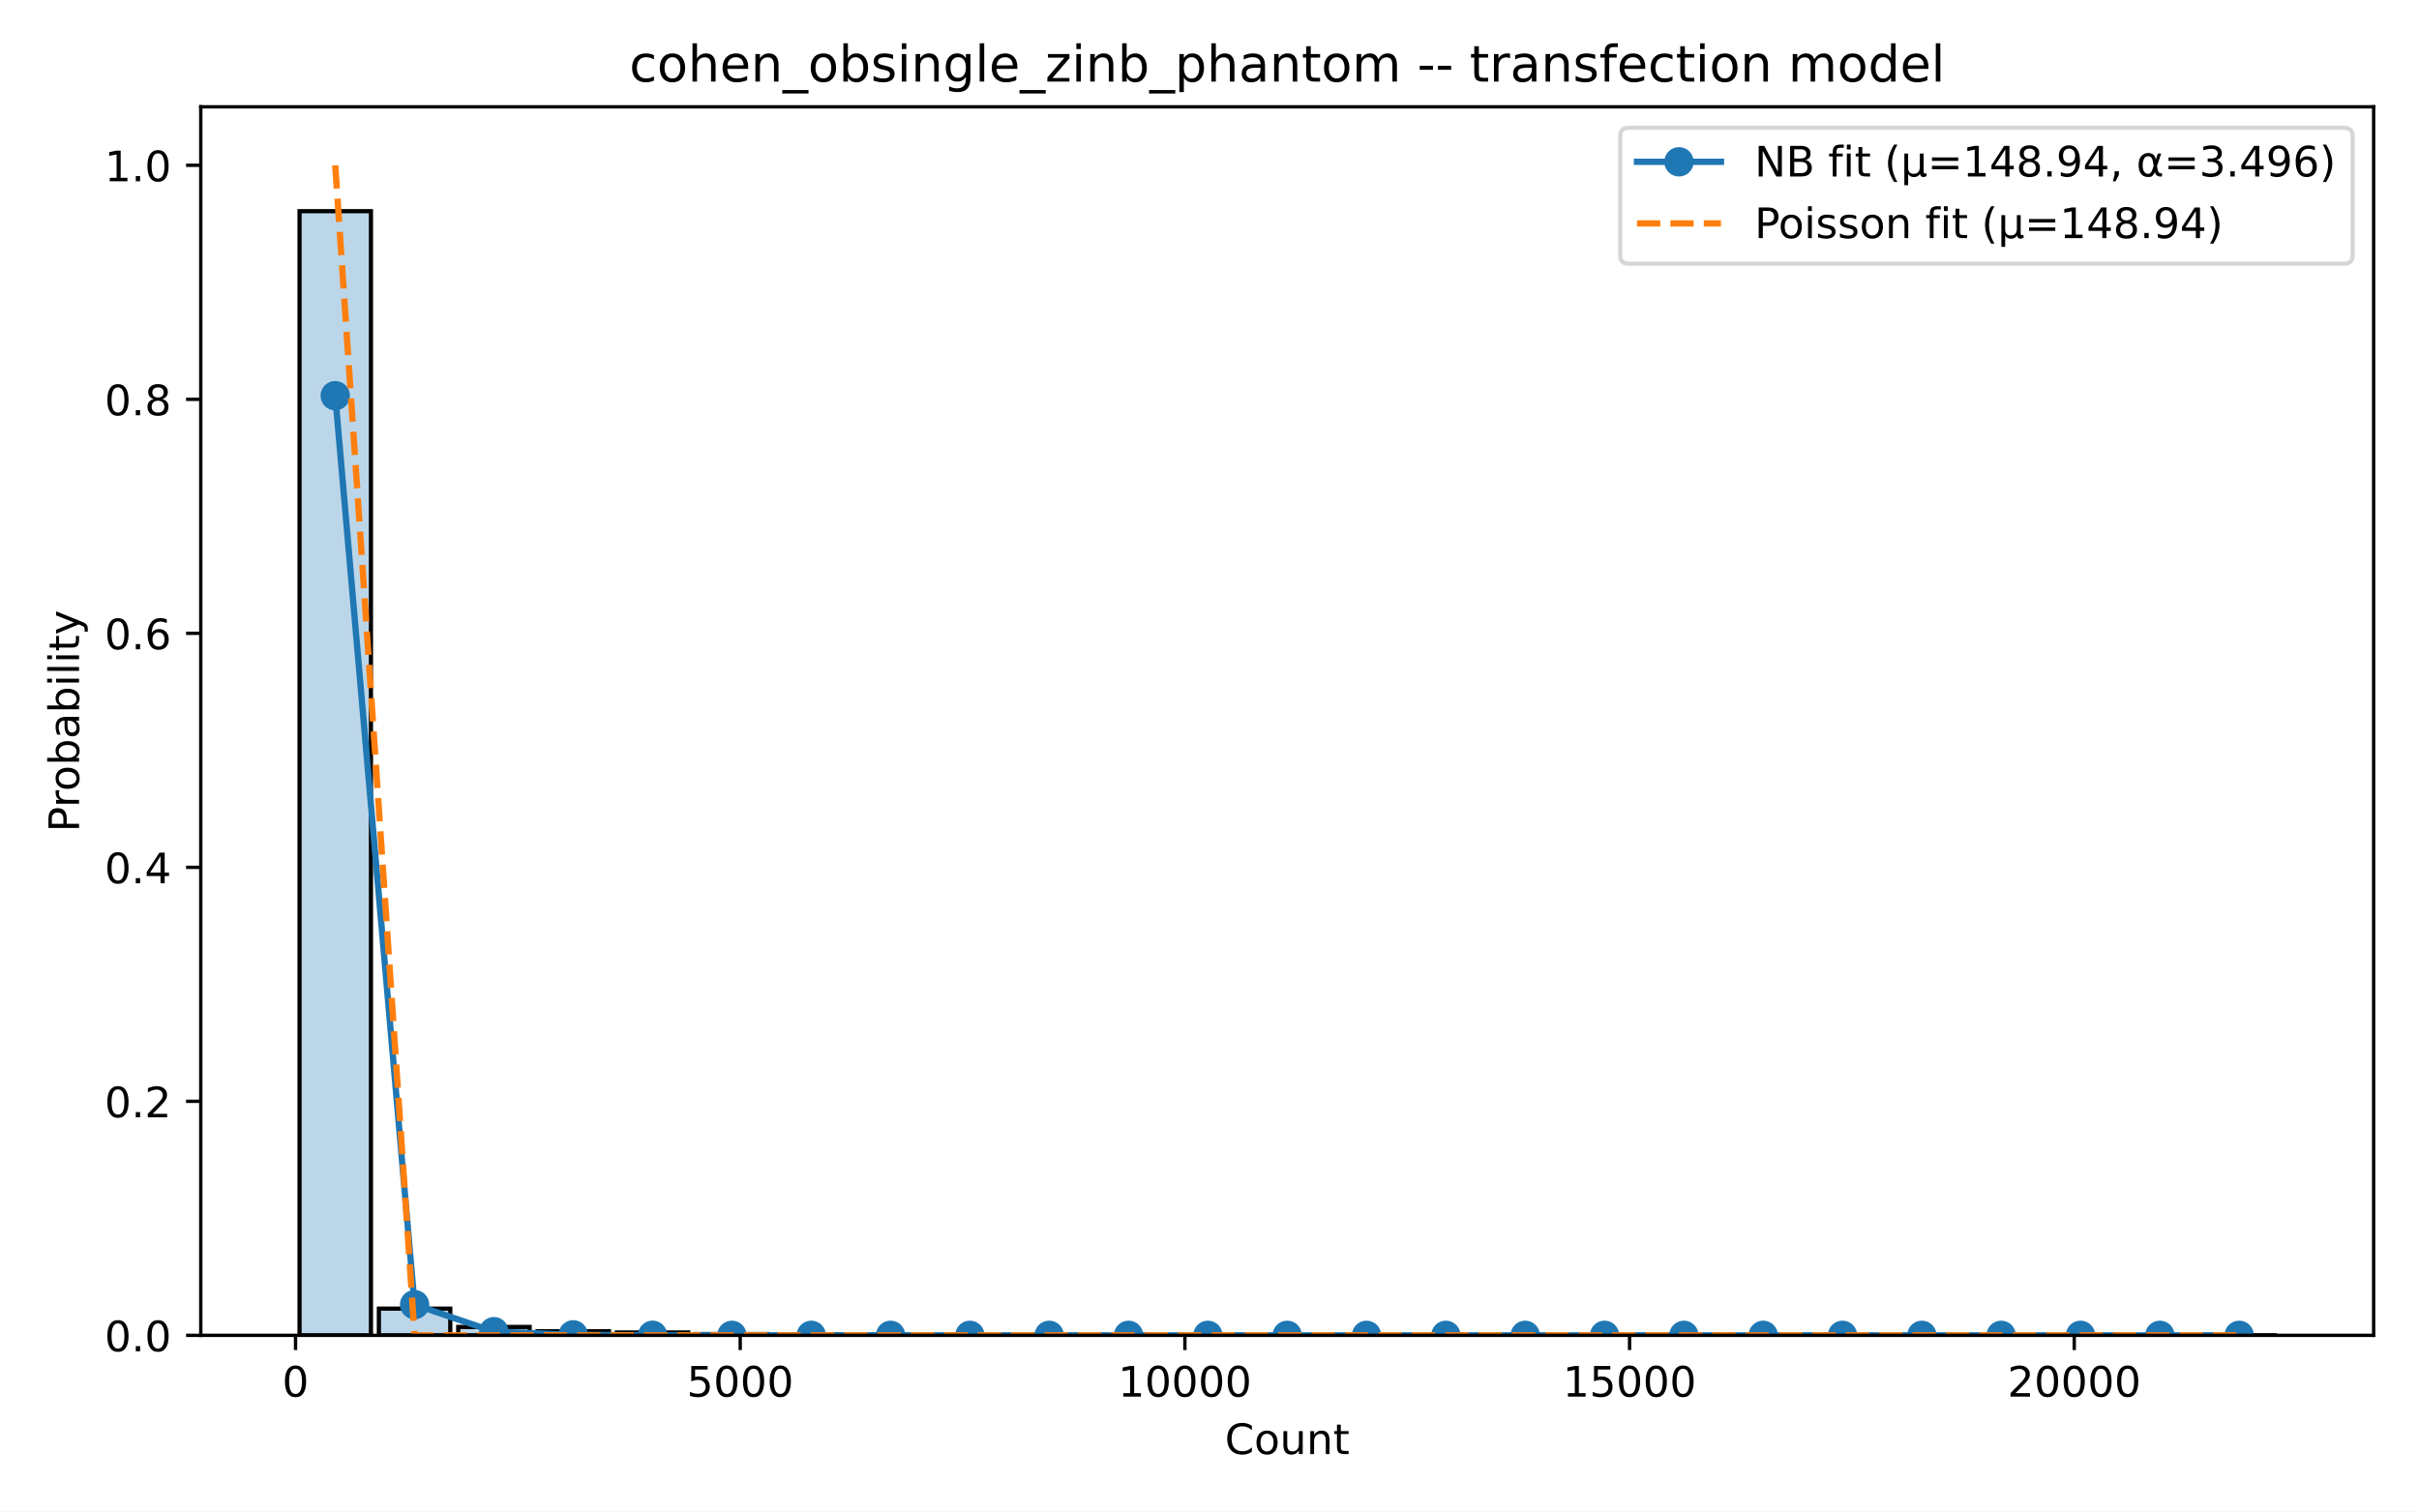
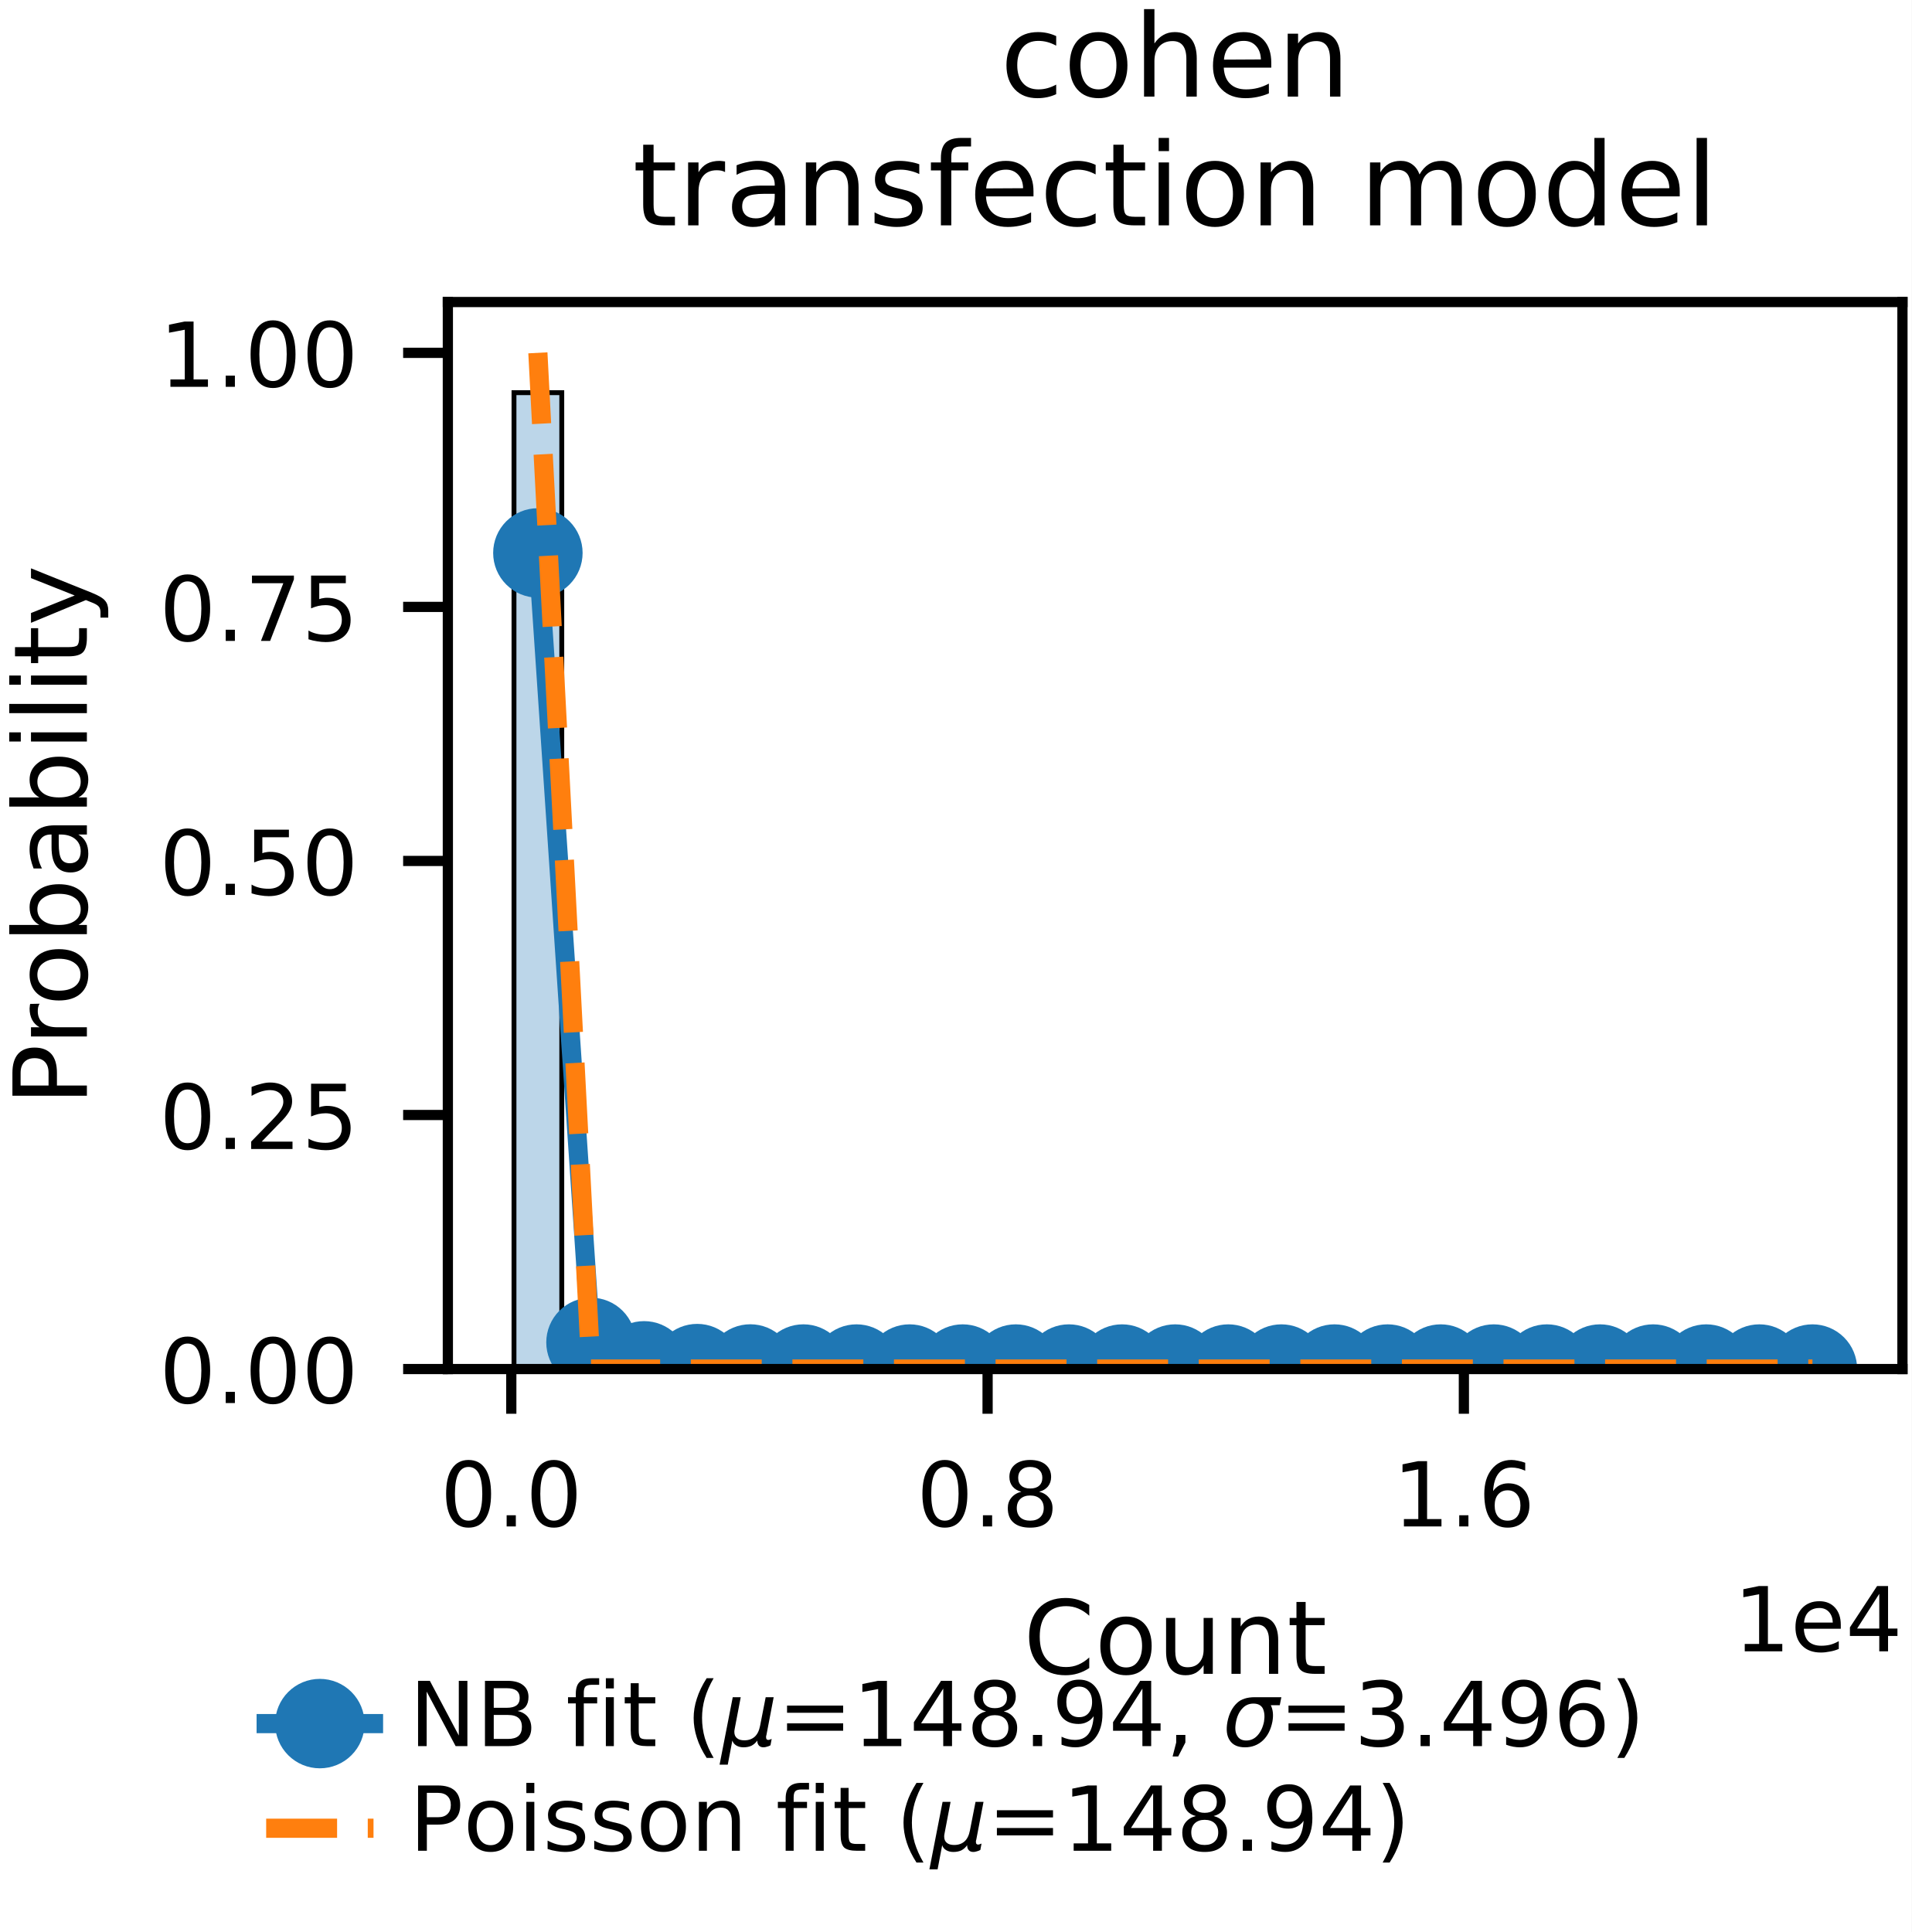
- <svg xmlns="http://www.w3.org/2000/svg" xmlns:xlink="http://www.w3.org/1999/xlink" width="576pt" height="360pt" viewBox="0 0 576 360" version="1.1">
+ <svg xmlns="http://www.w3.org/2000/svg" xmlns:xlink="http://www.w3.org/1999/xlink" width="149.6pt" height="151.2pt" viewBox="0 0 149.6 151.2" version="1.1">
  <defs>
    <style type="text/css">*{stroke-linejoin: round; stroke-linecap: butt}</style>
  </defs>
  <g id="figure_1">
    <g id="patch_1">
-       <path d="M 0 360  L 576 360  L 576 0  L 0 0  z " style="fill: #ffffff" />
+       <path d="M 0 151.2  L 149.6 151.2  L 149.6 0  L 0 0  z " style="fill: #ffffff" />
    </g>
    <g id="axes_1">
      <g id="patch_2">
-         <path d="M 47.81 318.04  L 565.2 318.04  L 565.2 25.44  L 47.81 25.44  z " style="fill: #ffffff" />
+         <path d="M 35.048 107.143  L 148.88 107.143  L 148.88 23.637  L 35.048 23.637  z " style="fill: #ffffff" />
      </g>
      <g id="patch_3">
-         <path d="M 71.328 318.04  L 88.328 318.04  L 88.328 50.295  L 71.328 50.295  z " clip-path="url(#pcaa7a5eb6f)" style="fill: #1f77b4; fill-opacity: 0.3; stroke: #000000; stroke-linejoin: miter" />
+         <path d="M 40.223 107.143  L 43.963 107.143  L 43.963 30.73  L 40.223 30.73  z " clip-path="url(#pc86a00bd94)" style="fill: #1f77b4; fill-opacity: 0.3; stroke: #000000; stroke-width: 0.381; stroke-linejoin: miter" />
      </g>
      <g id="patch_4">
-         <path d="M 90.217 318.04  L 107.218 318.04  L 107.218 311.675  L 90.217 311.675  z " clip-path="url(#pcaa7a5eb6f)" style="fill: #1f77b4; fill-opacity: 0.3; stroke: #000000; stroke-linejoin: miter" />
+         <path d="M 44.379 107.143  L 48.119 107.143  L 48.119 105.326  L 44.379 105.326  z " clip-path="url(#pc86a00bd94)" style="fill: #1f77b4; fill-opacity: 0.3; stroke: #000000; stroke-width: 0.381; stroke-linejoin: miter" />
      </g>
      <g id="patch_5">
-         <path d="M 109.107 318.04  L 126.108 318.04  L 126.108 316.048  L 109.107 316.048  z " clip-path="url(#pcaa7a5eb6f)" style="fill: #1f77b4; fill-opacity: 0.3; stroke: #000000; stroke-linejoin: miter" />
+         <path d="M 48.535 107.143  L 52.275 107.143  L 52.275 106.574  L 48.535 106.574  z " clip-path="url(#pc86a00bd94)" style="fill: #1f77b4; fill-opacity: 0.3; stroke: #000000; stroke-width: 0.381; stroke-linejoin: miter" />
      </g>
      <g id="patch_6">
-         <path d="M 127.997 318.04  L 144.998 318.04  L 144.998 317.077  L 127.997 317.077  z " clip-path="url(#pcaa7a5eb6f)" style="fill: #1f77b4; fill-opacity: 0.3; stroke: #000000; stroke-linejoin: miter" />
+         <path d="M 52.69 107.143  L 56.431 107.143  L 56.431 106.868  L 52.69 106.868  z " clip-path="url(#pc86a00bd94)" style="fill: #1f77b4; fill-opacity: 0.3; stroke: #000000; stroke-width: 0.381; stroke-linejoin: miter" />
      </g>
      <g id="patch_7">
-         <path d="M 146.887 318.04  L 163.887 318.04  L 163.887 317.363  L 146.887 317.363  z " clip-path="url(#pcaa7a5eb6f)" style="fill: #1f77b4; fill-opacity: 0.3; stroke: #000000; stroke-linejoin: miter" />
+         <path d="M 56.846 107.143  L 60.587 107.143  L 60.587 106.95  L 56.846 106.95  z " clip-path="url(#pc86a00bd94)" style="fill: #1f77b4; fill-opacity: 0.3; stroke: #000000; stroke-width: 0.381; stroke-linejoin: miter" />
      </g>
      <g id="patch_8">
-         <path d="M 165.776 318.04  L 182.777 318.04  L 182.777 317.728  L 165.776 317.728  z " clip-path="url(#pcaa7a5eb6f)" style="fill: #1f77b4; fill-opacity: 0.3; stroke: #000000; stroke-linejoin: miter" />
+         <path d="M 61.002 107.143  L 64.743 107.143  L 64.743 107.054  L 61.002 107.054  z " clip-path="url(#pc86a00bd94)" style="fill: #1f77b4; fill-opacity: 0.3; stroke: #000000; stroke-width: 0.381; stroke-linejoin: miter" />
      </g>
      <g id="patch_9">
-         <path d="M 184.666 318.04  L 201.667 318.04  L 201.667 317.884  L 184.666 317.884  z " clip-path="url(#pcaa7a5eb6f)" style="fill: #1f77b4; fill-opacity: 0.3; stroke: #000000; stroke-linejoin: miter" />
+         <path d="M 65.158 107.143  L 68.899 107.143  L 68.899 107.098  L 65.158 107.098  z " clip-path="url(#pc86a00bd94)" style="fill: #1f77b4; fill-opacity: 0.3; stroke: #000000; stroke-width: 0.381; stroke-linejoin: miter" />
      </g>
      <g id="patch_10">
-         <path d="M 203.556 318.04  L 220.557 318.04  L 220.557 317.923  L 203.556 317.923  z " clip-path="url(#pcaa7a5eb6f)" style="fill: #1f77b4; fill-opacity: 0.3; stroke: #000000; stroke-linejoin: miter" />
+         <path d="M 69.314 107.143  L 73.055 107.143  L 73.055 107.109  L 69.314 107.109  z " clip-path="url(#pc86a00bd94)" style="fill: #1f77b4; fill-opacity: 0.3; stroke: #000000; stroke-width: 0.381; stroke-linejoin: miter" />
      </g>
      <g id="patch_11">
-         <path d="M 222.446 318.04  L 239.446 318.04  L 239.446 317.975  L 222.446 317.975  z " clip-path="url(#pcaa7a5eb6f)" style="fill: #1f77b4; fill-opacity: 0.3; stroke: #000000; stroke-linejoin: miter" />
+         <path d="M 73.47 107.143  L 77.211 107.143  L 77.211 107.124  L 73.47 107.124  z " clip-path="url(#pc86a00bd94)" style="fill: #1f77b4; fill-opacity: 0.3; stroke: #000000; stroke-width: 0.381; stroke-linejoin: miter" />
      </g>
      <g id="patch_12">
-         <path d="M 241.335 318.04  L 258.336 318.04  L 258.336 317.975  L 241.335 317.975  z " clip-path="url(#pcaa7a5eb6f)" style="fill: #1f77b4; fill-opacity: 0.3; stroke: #000000; stroke-linejoin: miter" />
+         <path d="M 77.626 107.143  L 81.367 107.143  L 81.367 107.124  L 77.626 107.124  z " clip-path="url(#pc86a00bd94)" style="fill: #1f77b4; fill-opacity: 0.3; stroke: #000000; stroke-width: 0.381; stroke-linejoin: miter" />
      </g>
      <g id="patch_13">
-         <path d="M 260.225 318.04  L 277.226 318.04  L 277.226 318.027  L 260.225 318.027  z " clip-path="url(#pcaa7a5eb6f)" style="fill: #1f77b4; fill-opacity: 0.3; stroke: #000000; stroke-linejoin: miter" />
+         <path d="M 81.782 107.143  L 85.522 107.143  L 85.522 107.139  L 81.782 107.139  z " clip-path="url(#pc86a00bd94)" style="fill: #1f77b4; fill-opacity: 0.3; stroke: #000000; stroke-width: 0.381; stroke-linejoin: miter" />
      </g>
      <g id="patch_14">
-         <path d="M 279.115 318.04  L 296.116 318.04  L 296.116 318.014  L 279.115 318.014  z " clip-path="url(#pcaa7a5eb6f)" style="fill: #1f77b4; fill-opacity: 0.3; stroke: #000000; stroke-linejoin: miter" />
+         <path d="M 85.938 107.143  L 89.678 107.143  L 89.678 107.135  L 85.938 107.135  z " clip-path="url(#pc86a00bd94)" style="fill: #1f77b4; fill-opacity: 0.3; stroke: #000000; stroke-width: 0.381; stroke-linejoin: miter" />
      </g>
      <g id="patch_15">
-         <path d="M 298.005 318.04  L 315.005 318.04  L 315.005 317.988  L 298.005 317.988  z " clip-path="url(#pcaa7a5eb6f)" style="fill: #1f77b4; fill-opacity: 0.3; stroke: #000000; stroke-linejoin: miter" />
+         <path d="M 90.094 107.143  L 93.834 107.143  L 93.834 107.128  L 90.094 107.128  z " clip-path="url(#pc86a00bd94)" style="fill: #1f77b4; fill-opacity: 0.3; stroke: #000000; stroke-width: 0.381; stroke-linejoin: miter" />
      </g>
      <g id="patch_16">
-         <path d="M 316.894 318.04  L 333.895 318.04  L 333.895 318.001  L 316.894 318.001  z " clip-path="url(#pcaa7a5eb6f)" style="fill: #1f77b4; fill-opacity: 0.3; stroke: #000000; stroke-linejoin: miter" />
+         <path d="M 94.25 107.143  L 97.99 107.143  L 97.99 107.132  L 94.25 107.132  z " clip-path="url(#pc86a00bd94)" style="fill: #1f77b4; fill-opacity: 0.3; stroke: #000000; stroke-width: 0.381; stroke-linejoin: miter" />
      </g>
      <g id="patch_17">
-         <path d="M 335.784 318.04  L 352.785 318.04  L 352.785 318.027  L 335.784 318.027  z " clip-path="url(#pcaa7a5eb6f)" style="fill: #1f77b4; fill-opacity: 0.3; stroke: #000000; stroke-linejoin: miter" />
+         <path d="M 98.406 107.143  L 102.146 107.143  L 102.146 107.139  L 98.406 107.139  z " clip-path="url(#pc86a00bd94)" style="fill: #1f77b4; fill-opacity: 0.3; stroke: #000000; stroke-width: 0.381; stroke-linejoin: miter" />
      </g>
      <g id="patch_18">
-         <path d="M 354.674 318.04  L 371.675 318.04  L 371.675 318.027  L 354.674 318.027  z " clip-path="url(#pcaa7a5eb6f)" style="fill: #1f77b4; fill-opacity: 0.3; stroke: #000000; stroke-linejoin: miter" />
+         <path d="M 102.562 107.143  L 106.302 107.143  L 106.302 107.139  L 102.562 107.139  z " clip-path="url(#pc86a00bd94)" style="fill: #1f77b4; fill-opacity: 0.3; stroke: #000000; stroke-width: 0.381; stroke-linejoin: miter" />
      </g>
      <g id="patch_19">
-         <path d="M 373.564 318.04  L 390.564 318.04  L 390.564 318.027  L 373.564 318.027  z " clip-path="url(#pcaa7a5eb6f)" style="fill: #1f77b4; fill-opacity: 0.3; stroke: #000000; stroke-linejoin: miter" />
+         <path d="M 106.718 107.143  L 110.458 107.143  L 110.458 107.139  L 106.718 107.139  z " clip-path="url(#pc86a00bd94)" style="fill: #1f77b4; fill-opacity: 0.3; stroke: #000000; stroke-width: 0.381; stroke-linejoin: miter" />
      </g>
      <g id="patch_20">
-         <path d="M 392.453 318.04  L 409.454 318.04  L 409.454 318.04  L 392.453 318.04  z " clip-path="url(#pcaa7a5eb6f)" style="fill: #1f77b4; fill-opacity: 0.3; stroke: #000000; stroke-linejoin: miter" />
+         <path d="M 110.874 107.143  L 114.614 107.143  L 114.614 107.143  L 110.874 107.143  z " clip-path="url(#pc86a00bd94)" style="fill: #1f77b4; fill-opacity: 0.3; stroke: #000000; stroke-width: 0.381; stroke-linejoin: miter" />
      </g>
      <g id="patch_21">
-         <path d="M 411.343 318.04  L 428.344 318.04  L 428.344 318.04  L 411.343 318.04  z " clip-path="url(#pcaa7a5eb6f)" style="fill: #1f77b4; fill-opacity: 0.3; stroke: #000000; stroke-linejoin: miter" />
+         <path d="M 115.03 107.143  L 118.77 107.143  L 118.77 107.143  L 115.03 107.143  z " clip-path="url(#pc86a00bd94)" style="fill: #1f77b4; fill-opacity: 0.3; stroke: #000000; stroke-width: 0.381; stroke-linejoin: miter" />
      </g>
      <g id="patch_22">
-         <path d="M 430.233 318.04  L 447.234 318.04  L 447.234 318.027  L 430.233 318.027  z " clip-path="url(#pcaa7a5eb6f)" style="fill: #1f77b4; fill-opacity: 0.3; stroke: #000000; stroke-linejoin: miter" />
+         <path d="M 119.186 107.143  L 122.926 107.143  L 122.926 107.139  L 119.186 107.139  z " clip-path="url(#pc86a00bd94)" style="fill: #1f77b4; fill-opacity: 0.3; stroke: #000000; stroke-width: 0.381; stroke-linejoin: miter" />
      </g>
      <g id="patch_23">
-         <path d="M 449.123 318.04  L 466.123 318.04  L 466.123 318.027  L 449.123 318.027  z " clip-path="url(#pcaa7a5eb6f)" style="fill: #1f77b4; fill-opacity: 0.3; stroke: #000000; stroke-linejoin: miter" />
+         <path d="M 123.342 107.143  L 127.082 107.143  L 127.082 107.139  L 123.342 107.139  z " clip-path="url(#pc86a00bd94)" style="fill: #1f77b4; fill-opacity: 0.3; stroke: #000000; stroke-width: 0.381; stroke-linejoin: miter" />
      </g>
      <g id="patch_24">
-         <path d="M 468.012 318.04  L 485.013 318.04  L 485.013 318.04  L 468.012 318.04  z " clip-path="url(#pcaa7a5eb6f)" style="fill: #1f77b4; fill-opacity: 0.3; stroke: #000000; stroke-linejoin: miter" />
+         <path d="M 127.498 107.143  L 131.238 107.143  L 131.238 107.143  L 127.498 107.143  z " clip-path="url(#pc86a00bd94)" style="fill: #1f77b4; fill-opacity: 0.3; stroke: #000000; stroke-width: 0.381; stroke-linejoin: miter" />
      </g>
      <g id="patch_25">
-         <path d="M 486.902 318.04  L 503.903 318.04  L 503.903 318.04  L 486.902 318.04  z " clip-path="url(#pcaa7a5eb6f)" style="fill: #1f77b4; fill-opacity: 0.3; stroke: #000000; stroke-linejoin: miter" />
+         <path d="M 131.654 107.143  L 135.394 107.143  L 135.394 107.143  L 131.654 107.143  z " clip-path="url(#pc86a00bd94)" style="fill: #1f77b4; fill-opacity: 0.3; stroke: #000000; stroke-width: 0.381; stroke-linejoin: miter" />
      </g>
      <g id="patch_26">
-         <path d="M 505.792 318.04  L 522.793 318.04  L 522.793 318.04  L 505.792 318.04  z " clip-path="url(#pcaa7a5eb6f)" style="fill: #1f77b4; fill-opacity: 0.3; stroke: #000000; stroke-linejoin: miter" />
+         <path d="M 135.81 107.143  L 139.55 107.143  L 139.55 107.143  L 135.81 107.143  z " clip-path="url(#pc86a00bd94)" style="fill: #1f77b4; fill-opacity: 0.3; stroke: #000000; stroke-width: 0.381; stroke-linejoin: miter" />
      </g>
      <g id="patch_27">
-         <path d="M 524.682 318.04  L 541.682 318.04  L 541.682 318.027  L 524.682 318.027  z " clip-path="url(#pcaa7a5eb6f)" style="fill: #1f77b4; fill-opacity: 0.3; stroke: #000000; stroke-linejoin: miter" />
+         <path d="M 139.965 107.143  L 143.706 107.143  L 143.706 107.139  L 139.965 107.139  z " clip-path="url(#pc86a00bd94)" style="fill: #1f77b4; fill-opacity: 0.3; stroke: #000000; stroke-width: 0.381; stroke-linejoin: miter" />
      </g>
      <g id="matplotlib.axis_1">
        <g id="xtick_1">
          <g id="line2d_1">
            <defs>
-               <path id="ma69503fd66" d="M 0 0  L 0 3.5  " style="stroke: #000000; stroke-width: 0.8" />
+               <path id="m808f6ab117" d="M 0 0  L 0 3.5  " style="stroke: #000000; stroke-width: 0.8" />
            </defs>
            <g>
-               <use xlink:href="#ma69503fd66" x="70.373" y="318.04" style="stroke: #000000; stroke-width: 0.8" />
+               <use xlink:href="#m808f6ab117" x="40.012" y="107.143" style="stroke: #000000; stroke-width: 0.8" />
            </g>
          </g>
          <g id="text_1">
-             <text style="font-size: 10px; font-family: 'DejaVu Sans', 'Bitstream Vera Sans', 'Computer Modern Sans Serif', 'Lucida Grande', 'Verdana', 'Geneva', 'Lucid', 'Arial', 'Helvetica', 'Avant Garde', sans-serif; text-anchor: middle" x="70.373" y="332.638" transform="rotate(-0 70.37265 332.6384)">0</text>
+             <text style="font-size: 7px; font-family: 'DejaVu Sans', 'Bitstream Vera Sans', 'Computer Modern Sans Serif', 'Lucida Grande', 'Verdana', 'Geneva', 'Lucid', 'Arial', 'Helvetica', 'Avant Garde', sans-serif; text-anchor: middle" x="40.012" y="119.462" transform="rotate(-0 40.01247 119.4617)">0.0</text>
          </g>
        </g>
        <g id="xtick_2">
          <g id="line2d_2">
            <g>
-               <use xlink:href="#ma69503fd66" x="176.257" y="318.04" style="stroke: #000000; stroke-width: 0.8" />
+               <use xlink:href="#m808f6ab117" x="77.286" y="107.143" style="stroke: #000000; stroke-width: 0.8" />
            </g>
          </g>
          <g id="text_2">
-             <text style="font-size: 10px; font-family: 'DejaVu Sans', 'Bitstream Vera Sans', 'Computer Modern Sans Serif', 'Lucida Grande', 'Verdana', 'Geneva', 'Lucid', 'Arial', 'Helvetica', 'Avant Garde', sans-serif; text-anchor: middle" x="176.257" y="332.638" transform="rotate(-0 176.2568 332.6384)">5000</text>
+             <text style="font-size: 7px; font-family: 'DejaVu Sans', 'Bitstream Vera Sans', 'Computer Modern Sans Serif', 'Lucida Grande', 'Verdana', 'Geneva', 'Lucid', 'Arial', 'Helvetica', 'Avant Garde', sans-serif; text-anchor: middle" x="77.286" y="119.462" transform="rotate(-0 77.2856 119.4617)">0.8</text>
          </g>
        </g>
        <g id="xtick_3">
          <g id="line2d_3">
            <g>
-               <use xlink:href="#ma69503fd66" x="282.141" y="318.04" style="stroke: #000000; stroke-width: 0.8" />
+               <use xlink:href="#m808f6ab117" x="114.559" y="107.143" style="stroke: #000000; stroke-width: 0.8" />
            </g>
          </g>
          <g id="text_3">
-             <text style="font-size: 10px; font-family: 'DejaVu Sans', 'Bitstream Vera Sans', 'Computer Modern Sans Serif', 'Lucida Grande', 'Verdana', 'Geneva', 'Lucid', 'Arial', 'Helvetica', 'Avant Garde', sans-serif; text-anchor: middle" x="282.141" y="332.638" transform="rotate(-0 282.141 332.6384)">10000</text>
-           </g>
-         </g>
-         <g id="xtick_4">
-           <g id="line2d_4">
-             <g>
-               <use xlink:href="#ma69503fd66" x="388.025" y="318.04" style="stroke: #000000; stroke-width: 0.8" />
-             </g>
-           </g>
-           <g id="text_4">
-             <text style="font-size: 10px; font-family: 'DejaVu Sans', 'Bitstream Vera Sans', 'Computer Modern Sans Serif', 'Lucida Grande', 'Verdana', 'Geneva', 'Lucid', 'Arial', 'Helvetica', 'Avant Garde', sans-serif; text-anchor: middle" x="388.025" y="332.638" transform="rotate(-0 388.0252 332.6384)">15000</text>
-           </g>
-         </g>
-         <g id="xtick_5">
-           <g id="line2d_5">
-             <g>
-               <use xlink:href="#ma69503fd66" x="493.909" y="318.04" style="stroke: #000000; stroke-width: 0.8" />
-             </g>
-           </g>
-           <g id="text_5">
-             <text style="font-size: 10px; font-family: 'DejaVu Sans', 'Bitstream Vera Sans', 'Computer Modern Sans Serif', 'Lucida Grande', 'Verdana', 'Geneva', 'Lucid', 'Arial', 'Helvetica', 'Avant Garde', sans-serif; text-anchor: middle" x="493.909" y="332.638" transform="rotate(-0 493.9094 332.6384)">20000</text>
-           </g>
-         </g>
-         <g id="text_6">
-           <text style="font-size: 10px; font-family: 'DejaVu Sans', 'Bitstream Vera Sans', 'Computer Modern Sans Serif', 'Lucida Grande', 'Verdana', 'Geneva', 'Lucid', 'Arial', 'Helvetica', 'Avant Garde', sans-serif; text-anchor: middle" x="306.505" y="346.317" transform="rotate(-0 306.505 346.3166)">Count</text>
+             <text style="font-size: 7px; font-family: 'DejaVu Sans', 'Bitstream Vera Sans', 'Computer Modern Sans Serif', 'Lucida Grande', 'Verdana', 'Geneva', 'Lucid', 'Arial', 'Helvetica', 'Avant Garde', sans-serif; text-anchor: middle" x="114.559" y="119.462" transform="rotate(-0 114.5587 119.4617)">1.6</text>
+           </g>
+         </g>
+         <g id="text_4">
+           <text style="font-size: 8px; font-family: 'DejaVu Sans', 'Bitstream Vera Sans', 'Computer Modern Sans Serif', 'Lucida Grande', 'Verdana', 'Geneva', 'Lucid', 'Arial', 'Helvetica', 'Avant Garde', sans-serif; text-anchor: middle" x="91.964" y="130.996" transform="rotate(-0 91.96422 130.9963)">Count</text>
+         </g>
+         <g id="text_5">
+           <text style="font-size: 7px; font-family: 'DejaVu Sans', 'Bitstream Vera Sans', 'Computer Modern Sans Serif', 'Lucida Grande', 'Verdana', 'Geneva', 'Lucid', 'Arial', 'Helvetica', 'Avant Garde', sans-serif; text-anchor: end" x="148.88" y="129.236" transform="rotate(-0 148.88 129.2364)">1e4</text>
        </g>
      </g>
      <g id="matplotlib.axis_2">
        <g id="ytick_1">
+           <g id="line2d_4">
+             <defs>
+               <path id="m686a326cff" d="M 0 0  L -3.5 0  " style="stroke: #000000; stroke-width: 0.8" />
+             </defs>
+             <g>
+               <use xlink:href="#m686a326cff" x="35.048" y="107.143" style="stroke: #000000; stroke-width: 0.8" />
+             </g>
+           </g>
+           <g id="text_6">
+             <text style="font-size: 7px; font-family: 'DejaVu Sans', 'Bitstream Vera Sans', 'Computer Modern Sans Serif', 'Lucida Grande', 'Verdana', 'Geneva', 'Lucid', 'Arial', 'Helvetica', 'Avant Garde', sans-serif; text-anchor: end" x="28.048" y="109.802" transform="rotate(-0 28.04844 109.8023)">0.00</text>
+           </g>
+         </g>
+         <g id="ytick_2">
+           <g id="line2d_5">
+             <g>
+               <use xlink:href="#m686a326cff" x="35.048" y="87.26" style="stroke: #000000; stroke-width: 0.8" />
+             </g>
+           </g>
+           <g id="text_7">
+             <text style="font-size: 7px; font-family: 'DejaVu Sans', 'Bitstream Vera Sans', 'Computer Modern Sans Serif', 'Lucida Grande', 'Verdana', 'Geneva', 'Lucid', 'Arial', 'Helvetica', 'Avant Garde', sans-serif; text-anchor: end" x="28.048" y="89.92" transform="rotate(-0 28.04844 89.91984)">0.25</text>
+           </g>
+         </g>
+         <g id="ytick_3">
          <g id="line2d_6">
-             <defs>
-               <path id="m84a87c5c19" d="M 0 0  L -3.5 0  " style="stroke: #000000; stroke-width: 0.8" />
-             </defs>
-             <g>
-               <use xlink:href="#m84a87c5c19" x="47.81" y="318.04" style="stroke: #000000; stroke-width: 0.8" />
-             </g>
-           </g>
-           <g id="text_7">
-             <text style="font-size: 10px; font-family: 'DejaVu Sans', 'Bitstream Vera Sans', 'Computer Modern Sans Serif', 'Lucida Grande', 'Verdana', 'Geneva', 'Lucid', 'Arial', 'Helvetica', 'Avant Garde', sans-serif; text-anchor: end" x="40.81" y="321.839" transform="rotate(-0 40.81 321.8392)">0.0</text>
-           </g>
-         </g>
-         <g id="ytick_2">
+             <g>
+               <use xlink:href="#m686a326cff" x="35.048" y="67.378" style="stroke: #000000; stroke-width: 0.8" />
+             </g>
+           </g>
+           <g id="text_8">
+             <text style="font-size: 7px; font-family: 'DejaVu Sans', 'Bitstream Vera Sans', 'Computer Modern Sans Serif', 'Lucida Grande', 'Verdana', 'Geneva', 'Lucid', 'Arial', 'Helvetica', 'Avant Garde', sans-serif; text-anchor: end" x="28.048" y="70.037" transform="rotate(-0 28.04844 70.03741)">0.50</text>
+           </g>
+         </g>
+         <g id="ytick_4">
          <g id="line2d_7">
            <g>
-               <use xlink:href="#m84a87c5c19" x="47.81" y="262.307" style="stroke: #000000; stroke-width: 0.8" />
-             </g>
-           </g>
-           <g id="text_8">
-             <text style="font-size: 10px; font-family: 'DejaVu Sans', 'Bitstream Vera Sans', 'Computer Modern Sans Serif', 'Lucida Grande', 'Verdana', 'Geneva', 'Lucid', 'Arial', 'Helvetica', 'Avant Garde', sans-serif; text-anchor: end" x="40.81" y="266.106" transform="rotate(-0 40.81 266.1059)">0.2</text>
-           </g>
-         </g>
-         <g id="ytick_3">
+               <use xlink:href="#m686a326cff" x="35.048" y="47.496" style="stroke: #000000; stroke-width: 0.8" />
+             </g>
+           </g>
+           <g id="text_9">
+             <text style="font-size: 7px; font-family: 'DejaVu Sans', 'Bitstream Vera Sans', 'Computer Modern Sans Serif', 'Lucida Grande', 'Verdana', 'Geneva', 'Lucid', 'Arial', 'Helvetica', 'Avant Garde', sans-serif; text-anchor: end" x="28.048" y="50.155" transform="rotate(-0 28.04844 50.15499)">0.75</text>
+           </g>
+         </g>
+         <g id="ytick_5">
          <g id="line2d_8">
            <g>
-               <use xlink:href="#m84a87c5c19" x="47.81" y="206.573" style="stroke: #000000; stroke-width: 0.8" />
-             </g>
-           </g>
-           <g id="text_9">
-             <text style="font-size: 10px; font-family: 'DejaVu Sans', 'Bitstream Vera Sans', 'Computer Modern Sans Serif', 'Lucida Grande', 'Verdana', 'Geneva', 'Lucid', 'Arial', 'Helvetica', 'Avant Garde', sans-serif; text-anchor: end" x="40.81" y="210.373" transform="rotate(-0 40.81 210.3726)">0.4</text>
-           </g>
-         </g>
-         <g id="ytick_4">
-           <g id="line2d_9">
-             <g>
-               <use xlink:href="#m84a87c5c19" x="47.81" y="150.84" style="stroke: #000000; stroke-width: 0.8" />
+               <use xlink:href="#m686a326cff" x="35.048" y="27.613" style="stroke: #000000; stroke-width: 0.8" />
            </g>
          </g>
          <g id="text_10">
-             <text style="font-size: 10px; font-family: 'DejaVu Sans', 'Bitstream Vera Sans', 'Computer Modern Sans Serif', 'Lucida Grande', 'Verdana', 'Geneva', 'Lucid', 'Arial', 'Helvetica', 'Avant Garde', sans-serif; text-anchor: end" x="40.81" y="154.639" transform="rotate(-0 40.81 154.6392)">0.6</text>
-           </g>
-         </g>
-         <g id="ytick_5">
-           <g id="line2d_10">
-             <g>
-               <use xlink:href="#m84a87c5c19" x="47.81" y="95.107" style="stroke: #000000; stroke-width: 0.8" />
-             </g>
-           </g>
-           <g id="text_11">
-             <text style="font-size: 10px; font-family: 'DejaVu Sans', 'Bitstream Vera Sans', 'Computer Modern Sans Serif', 'Lucida Grande', 'Verdana', 'Geneva', 'Lucid', 'Arial', 'Helvetica', 'Avant Garde', sans-serif; text-anchor: end" x="40.81" y="98.906" transform="rotate(-0 40.81 98.90588)">0.8</text>
-           </g>
-         </g>
-         <g id="ytick_6">
-           <g id="line2d_11">
-             <g>
-               <use xlink:href="#m84a87c5c19" x="47.81" y="39.373" style="stroke: #000000; stroke-width: 0.8" />
-             </g>
-           </g>
-           <g id="text_12">
-             <text style="font-size: 10px; font-family: 'DejaVu Sans', 'Bitstream Vera Sans', 'Computer Modern Sans Serif', 'Lucida Grande', 'Verdana', 'Geneva', 'Lucid', 'Arial', 'Helvetica', 'Avant Garde', sans-serif; text-anchor: end" x="40.81" y="43.173" transform="rotate(-0 40.81 43.17255)">1.0</text>
-           </g>
-         </g>
-         <g id="text_13">
-           <text style="font-size: 10px; font-family: 'DejaVu Sans', 'Bitstream Vera Sans', 'Computer Modern Sans Serif', 'Lucida Grande', 'Verdana', 'Geneva', 'Lucid', 'Arial', 'Helvetica', 'Avant Garde', sans-serif; text-anchor: middle" x="18.827" y="171.74" transform="rotate(-90 18.82719 171.74)">Probability</text>
+             <text style="font-size: 7px; font-family: 'DejaVu Sans', 'Bitstream Vera Sans', 'Computer Modern Sans Serif', 'Lucida Grande', 'Verdana', 'Geneva', 'Lucid', 'Arial', 'Helvetica', 'Avant Garde', sans-serif; text-anchor: end" x="28.048" y="30.273" transform="rotate(-0 28.04844 30.27256)">1.00</text>
+           </g>
+         </g>
+         <g id="text_11">
+           <text style="font-size: 8px; font-family: 'DejaVu Sans', 'Bitstream Vera Sans', 'Computer Modern Sans Serif', 'Lucida Grande', 'Verdana', 'Geneva', 'Lucid', 'Arial', 'Helvetica', 'Avant Garde', sans-serif; text-anchor: middle" x="6.799" y="65.39" transform="rotate(-90 6.79875 65.38972)">Probability</text>
+         </g>
+       </g>
+       <g id="line2d_9">
+         <path d="M 42.093 43.273  L 46.249 105.057  L 50.405 106.892  L 54.561 107.108  L 58.717 107.138  L 62.873 107.142  L 67.028 107.143  L 71.184 107.143  L 75.34 107.143  L 79.496 107.143  L 83.652 107.143  L 87.808 107.143  L 91.964 107.143  L 96.12 107.143  L 100.276 107.143  L 104.432 107.143  L 108.588 107.143  L 112.744 107.143  L 116.9 107.143  L 121.056 107.143  L 125.212 107.143  L 129.368 107.143  L 133.524 107.143  L 137.68 107.143  L 141.836 107.143  " clip-path="url(#pc86a00bd94)" style="fill: none; stroke: #1f77b4; stroke-width: 1.5; stroke-linecap: square" />
+         <defs>
+           <path id="me9202885db" d="M 0 3  C 0.796 3 1.559 2.684 2.121 2.121  C 2.684 1.559 3 0.796 3 0  C 3 -0.796 2.684 -1.559 2.121 -2.121  C 1.559 -2.684 0.796 -3 0 -3  C -0.796 -3 -1.559 -2.684 -2.121 -2.121  C -2.684 -1.559 -3 -0.796 -3 0  C -3 0.796 -2.684 1.559 -2.121 2.121  C -1.559 2.684 -0.796 3 0 3  z " style="stroke: #1f77b4" />
+         </defs>
+         <g clip-path="url(#pc86a00bd94)">
+           <use xlink:href="#me9202885db" x="42.093" y="43.273" style="fill: #1f77b4; stroke: #1f77b4" />
+           <use xlink:href="#me9202885db" x="46.249" y="105.057" style="fill: #1f77b4; stroke: #1f77b4" />
+           <use xlink:href="#me9202885db" x="50.405" y="106.892" style="fill: #1f77b4; stroke: #1f77b4" />
+           <use xlink:href="#me9202885db" x="54.561" y="107.108" style="fill: #1f77b4; stroke: #1f77b4" />
+           <use xlink:href="#me9202885db" x="58.717" y="107.138" style="fill: #1f77b4; stroke: #1f77b4" />
+           <use xlink:href="#me9202885db" x="62.873" y="107.142" style="fill: #1f77b4; stroke: #1f77b4" />
+           <use xlink:href="#me9202885db" x="67.028" y="107.143" style="fill: #1f77b4; stroke: #1f77b4" />
+           <use xlink:href="#me9202885db" x="71.184" y="107.143" style="fill: #1f77b4; stroke: #1f77b4" />
+           <use xlink:href="#me9202885db" x="75.34" y="107.143" style="fill: #1f77b4; stroke: #1f77b4" />
+           <use xlink:href="#me9202885db" x="79.496" y="107.143" style="fill: #1f77b4; stroke: #1f77b4" />
+           <use xlink:href="#me9202885db" x="83.652" y="107.143" style="fill: #1f77b4; stroke: #1f77b4" />
+           <use xlink:href="#me9202885db" x="87.808" y="107.143" style="fill: #1f77b4; stroke: #1f77b4" />
+           <use xlink:href="#me9202885db" x="91.964" y="107.143" style="fill: #1f77b4; stroke: #1f77b4" />
+           <use xlink:href="#me9202885db" x="96.12" y="107.143" style="fill: #1f77b4; stroke: #1f77b4" />
+           <use xlink:href="#me9202885db" x="100.276" y="107.143" style="fill: #1f77b4; stroke: #1f77b4" />
+           <use xlink:href="#me9202885db" x="104.432" y="107.143" style="fill: #1f77b4; stroke: #1f77b4" />
+           <use xlink:href="#me9202885db" x="108.588" y="107.143" style="fill: #1f77b4; stroke: #1f77b4" />
+           <use xlink:href="#me9202885db" x="112.744" y="107.143" style="fill: #1f77b4; stroke: #1f77b4" />
+           <use xlink:href="#me9202885db" x="116.9" y="107.143" style="fill: #1f77b4; stroke: #1f77b4" />
+           <use xlink:href="#me9202885db" x="121.056" y="107.143" style="fill: #1f77b4; stroke: #1f77b4" />
+           <use xlink:href="#me9202885db" x="125.212" y="107.143" style="fill: #1f77b4; stroke: #1f77b4" />
+           <use xlink:href="#me9202885db" x="129.368" y="107.143" style="fill: #1f77b4; stroke: #1f77b4" />
+           <use xlink:href="#me9202885db" x="133.524" y="107.143" style="fill: #1f77b4; stroke: #1f77b4" />
+           <use xlink:href="#me9202885db" x="137.68" y="107.143" style="fill: #1f77b4; stroke: #1f77b4" />
+           <use xlink:href="#me9202885db" x="141.836" y="107.143" style="fill: #1f77b4; stroke: #1f77b4" />
+         </g>
+       </g>
+       <g id="line2d_10">
+         <path d="M 42.093 27.613  L 46.249 107.143  L 50.405 107.143  L 54.561 107.143  L 58.717 107.143  L 62.873 107.143  L 67.028 107.143  L 71.184 107.143  L 75.34 107.143  L 79.496 107.143  L 83.652 107.143  L 87.808 107.143  L 91.964 107.143  L 96.12 107.143  L 100.276 107.143  L 104.432 107.143  L 108.588 107.143  L 112.744 107.143  L 116.9 107.143  L 121.056 107.143  L 125.212 107.143  L 129.368 107.143  L 133.524 107.143  L 137.68 107.143  L 141.836 107.143  " clip-path="url(#pc86a00bd94)" style="fill: none; stroke-dasharray: 5.55,2.4; stroke-dashoffset: 0; stroke: #ff7f0e; stroke-width: 1.5" />
+       </g>
+       <g id="patch_28">
+         <path d="M 35.048 107.143  L 35.048 23.637  " style="fill: none; stroke: #000000; stroke-width: 0.8; stroke-linejoin: miter; stroke-linecap: square" />
+       </g>
+       <g id="patch_29">
+         <path d="M 148.88 107.143  L 148.88 23.637  " style="fill: none; stroke: #000000; stroke-width: 0.8; stroke-linejoin: miter; stroke-linecap: square" />
+       </g>
+       <g id="patch_30">
+         <path d="M 35.048 107.143  L 148.88 107.143  " style="fill: none; stroke: #000000; stroke-width: 0.8; stroke-linejoin: miter; stroke-linecap: square" />
+       </g>
+       <g id="patch_31">
+         <path d="M 35.048 23.637  L 148.88 23.637  " style="fill: none; stroke: #000000; stroke-width: 0.8; stroke-linejoin: miter; stroke-linecap: square" />
+       </g>
+       <g id="text_12">
+         <text style="font-size: 9px; font-family: 'DejaVu Sans', 'Bitstream Vera Sans', 'Computer Modern Sans Serif', 'Lucida Grande', 'Verdana', 'Geneva', 'Lucid', 'Arial', 'Helvetica', 'Avant Garde', sans-serif" transform="translate(78.26383 7.558594)">cohen</text>
+         <text style="font-size: 9px; font-family: 'DejaVu Sans', 'Bitstream Vera Sans', 'Computer Modern Sans Serif', 'Lucida Grande', 'Verdana', 'Geneva', 'Lucid', 'Arial', 'Helvetica', 'Avant Garde', sans-serif" transform="translate(49.50672 17.63662)">transfection model</text>
+       </g>
+     </g>
+     <g id="legend_1">
+       <g id="line2d_11">
+         <path d="M 20.83 134.89  L 25.03 134.89  L 29.23 134.89  " style="fill: none; stroke: #1f77b4; stroke-width: 1.5; stroke-linecap: square" />
+         <g>
+           <use xlink:href="#me9202885db" x="25.03" y="134.89" style="fill: #1f77b4; stroke: #1f77b4" />
+         </g>
+       </g>
+       <g id="text_13">
+         <g transform="translate(32.03 137.34)">
+           <text>
+             <tspan x="0" y="-0.688" style="font-size: 7px; font-family: 'DejaVu Sans'">N</tspan>
+             <tspan x="5.236" y="-0.688" style="font-size: 7px; font-family: 'DejaVu Sans'">B</tspan>
+             <tspan x="10.039" y="-0.688" style="font-size: 7px; font-family: 'DejaVu Sans'"> </tspan>
+             <tspan x="12.264" y="-0.688" style="font-size: 7px; font-family: 'DejaVu Sans'">f</tspan>
+             <tspan x="14.728" y="-0.688" style="font-size: 7px; font-family: 'DejaVu Sans'">i</tspan>
+             <tspan x="16.673" y="-0.688" style="font-size: 7px; font-family: 'DejaVu Sans'">t</tspan>
+             <tspan x="19.417" y="-0.688" style="font-size: 7px; font-family: 'DejaVu Sans'"> </tspan>
+             <tspan x="21.643" y="-0.688" style="font-size: 7px; font-family: 'DejaVu Sans'">(</tspan>
+             <tspan x="28.827" y="-0.688" style="font-size: 7px; font-family: 'DejaVu Sans'">=</tspan>
+             <tspan x="34.692" y="-0.688" style="font-size: 7px; font-family: 'DejaVu Sans'">1</tspan>
+             <tspan x="39.146" y="-0.688" style="font-size: 7px; font-family: 'DejaVu Sans'">4</tspan>
+             <tspan x="43.6" y="-0.688" style="font-size: 7px; font-family: 'DejaVu Sans'">8</tspan>
+             <tspan x="48.053" y="-0.688" style="font-size: 7px; font-family: 'DejaVu Sans'">.</tspan>
+             <tspan x="50.278" y="-0.688" style="font-size: 7px; font-family: 'DejaVu Sans'">9</tspan>
+             <tspan x="54.732" y="-0.688" style="font-size: 7px; font-family: 'DejaVu Sans'">4</tspan>
+             <tspan x="59.186" y="-0.688" style="font-size: 7px; font-family: 'DejaVu Sans'">,</tspan>
+             <tspan x="61.411" y="-0.688" style="font-size: 7px; font-family: 'DejaVu Sans'"> </tspan>
+             <tspan x="68.072" y="-0.688" style="font-size: 7px; font-family: 'DejaVu Sans'">=</tspan>
+             <tspan x="73.938" y="-0.688" style="font-size: 7px; font-family: 'DejaVu Sans'">3</tspan>
+             <tspan x="78.391" y="-0.688" style="font-size: 7px; font-family: 'DejaVu Sans'">.</tspan>
+             <tspan x="80.616" y="-0.688" style="font-size: 7px; font-family: 'DejaVu Sans'">4</tspan>
+             <tspan x="85.07" y="-0.688" style="font-size: 7px; font-family: 'DejaVu Sans'">9</tspan>
+             <tspan x="89.523" y="-0.688" style="font-size: 7px; font-family: 'DejaVu Sans'">6</tspan>
+             <tspan x="93.977" y="-0.688" style="font-size: 7px; font-family: 'DejaVu Sans'">)</tspan>
+             <tspan x="24.374" y="-0.688" style="font-style: oblique; font-size: 7px; font-family: 'DejaVu Sans'">μ</tspan>
+             <tspan x="63.636" y="-0.688" style="font-style: oblique; font-size: 7px; font-family: 'DejaVu Sans'">σ</tspan>
+           </text>
        </g>
      </g>
      <g id="line2d_12">
-         <path d="M 79.828 94.244  L 98.718 310.73  L 117.608 317.162  L 136.497 317.917  L 155.387 318.022  L 174.277 318.037  L 193.167 318.04  L 212.056 318.04  L 230.946 318.04  L 249.836 318.04  L 268.726 318.04  L 287.615 318.04  L 306.505 318.04  L 325.395 318.04  L 344.284 318.04  L 363.174 318.04  L 382.064 318.04  L 400.954 318.04  L 419.843 318.04  L 438.733 318.04  L 457.623 318.04  L 476.513 318.04  L 495.402 318.04  L 514.292 318.04  L 533.182 318.04  " clip-path="url(#pcaa7a5eb6f)" style="fill: none; stroke: #1f77b4; stroke-width: 1.5; stroke-linecap: square" />
-         <defs>
-           <path id="mcc7735e55e" d="M 0 3  C 0.796 3 1.559 2.684 2.121 2.121  C 2.684 1.559 3 0.796 3 0  C 3 -0.796 2.684 -1.559 2.121 -2.121  C 1.559 -2.684 0.796 -3 0 -3  C -0.796 -3 -1.559 -2.684 -2.121 -2.121  C -2.684 -1.559 -3 -0.796 -3 0  C -3 0.796 -2.684 1.559 -2.121 2.121  C -1.559 2.684 -0.796 3 0 3  z " style="stroke: #1f77b4" />
-         </defs>
-         <g clip-path="url(#pcaa7a5eb6f)">
-           <use xlink:href="#mcc7735e55e" x="79.828" y="94.244" style="fill: #1f77b4; stroke: #1f77b4" />
-           <use xlink:href="#mcc7735e55e" x="98.718" y="310.73" style="fill: #1f77b4; stroke: #1f77b4" />
-           <use xlink:href="#mcc7735e55e" x="117.608" y="317.162" style="fill: #1f77b4; stroke: #1f77b4" />
-           <use xlink:href="#mcc7735e55e" x="136.497" y="317.917" style="fill: #1f77b4; stroke: #1f77b4" />
-           <use xlink:href="#mcc7735e55e" x="155.387" y="318.022" style="fill: #1f77b4; stroke: #1f77b4" />
-           <use xlink:href="#mcc7735e55e" x="174.277" y="318.037" style="fill: #1f77b4; stroke: #1f77b4" />
-           <use xlink:href="#mcc7735e55e" x="193.167" y="318.04" style="fill: #1f77b4; stroke: #1f77b4" />
-           <use xlink:href="#mcc7735e55e" x="212.056" y="318.04" style="fill: #1f77b4; stroke: #1f77b4" />
-           <use xlink:href="#mcc7735e55e" x="230.946" y="318.04" style="fill: #1f77b4; stroke: #1f77b4" />
-           <use xlink:href="#mcc7735e55e" x="249.836" y="318.04" style="fill: #1f77b4; stroke: #1f77b4" />
-           <use xlink:href="#mcc7735e55e" x="268.726" y="318.04" style="fill: #1f77b4; stroke: #1f77b4" />
-           <use xlink:href="#mcc7735e55e" x="287.615" y="318.04" style="fill: #1f77b4; stroke: #1f77b4" />
-           <use xlink:href="#mcc7735e55e" x="306.505" y="318.04" style="fill: #1f77b4; stroke: #1f77b4" />
-           <use xlink:href="#mcc7735e55e" x="325.395" y="318.04" style="fill: #1f77b4; stroke: #1f77b4" />
-           <use xlink:href="#mcc7735e55e" x="344.284" y="318.04" style="fill: #1f77b4; stroke: #1f77b4" />
-           <use xlink:href="#mcc7735e55e" x="363.174" y="318.04" style="fill: #1f77b4; stroke: #1f77b4" />
-           <use xlink:href="#mcc7735e55e" x="382.064" y="318.04" style="fill: #1f77b4; stroke: #1f77b4" />
-           <use xlink:href="#mcc7735e55e" x="400.954" y="318.04" style="fill: #1f77b4; stroke: #1f77b4" />
-           <use xlink:href="#mcc7735e55e" x="419.843" y="318.04" style="fill: #1f77b4; stroke: #1f77b4" />
-           <use xlink:href="#mcc7735e55e" x="438.733" y="318.04" style="fill: #1f77b4; stroke: #1f77b4" />
-           <use xlink:href="#mcc7735e55e" x="457.623" y="318.04" style="fill: #1f77b4; stroke: #1f77b4" />
-           <use xlink:href="#mcc7735e55e" x="476.513" y="318.04" style="fill: #1f77b4; stroke: #1f77b4" />
-           <use xlink:href="#mcc7735e55e" x="495.402" y="318.04" style="fill: #1f77b4; stroke: #1f77b4" />
-           <use xlink:href="#mcc7735e55e" x="514.292" y="318.04" style="fill: #1f77b4; stroke: #1f77b4" />
-           <use xlink:href="#mcc7735e55e" x="533.182" y="318.04" style="fill: #1f77b4; stroke: #1f77b4" />
-         </g>
-       </g>
-       <g id="line2d_13">
-         <path d="M 79.828 39.373  L 98.718 318.04  L 117.608 318.04  L 136.497 318.04  L 155.387 318.04  L 174.277 318.04  L 193.167 318.04  L 212.056 318.04  L 230.946 318.04  L 249.836 318.04  L 268.726 318.04  L 287.615 318.04  L 306.505 318.04  L 325.395 318.04  L 344.284 318.04  L 363.174 318.04  L 382.064 318.04  L 400.954 318.04  L 419.843 318.04  L 438.733 318.04  L 457.623 318.04  L 476.513 318.04  L 495.402 318.04  L 514.292 318.04  L 533.182 318.04  " clip-path="url(#pcaa7a5eb6f)" style="fill: none; stroke-dasharray: 5.55,2.4; stroke-dashoffset: 0; stroke: #ff7f0e; stroke-width: 1.5" />
-       </g>
-       <g id="patch_28">
-         <path d="M 47.81 318.04  L 47.81 25.44  " style="fill: none; stroke: #000000; stroke-width: 0.8; stroke-linejoin: miter; stroke-linecap: square" />
-       </g>
-       <g id="patch_29">
-         <path d="M 565.2 318.04  L 565.2 25.44  " style="fill: none; stroke: #000000; stroke-width: 0.8; stroke-linejoin: miter; stroke-linecap: square" />
-       </g>
-       <g id="patch_30">
-         <path d="M 47.81 318.04  L 565.2 318.04  " style="fill: none; stroke: #000000; stroke-width: 0.8; stroke-linejoin: miter; stroke-linecap: square" />
-       </g>
-       <g id="patch_31">
-         <path d="M 47.81 25.44  L 565.2 25.44  " style="fill: none; stroke: #000000; stroke-width: 0.8; stroke-linejoin: miter; stroke-linecap: square" />
+         <path d="M 20.83 143.08  L 25.03 143.08  L 29.23 143.08  " style="fill: none; stroke-dasharray: 5.55,2.4; stroke-dashoffset: 0; stroke: #ff7f0e; stroke-width: 1.5" />
      </g>
      <g id="text_14">
-         <text style="font-size: 12px; font-family: 'DejaVu Sans', 'Bitstream Vera Sans', 'Computer Modern Sans Serif', 'Lucida Grande', 'Verdana', 'Geneva', 'Lucid', 'Arial', 'Helvetica', 'Avant Garde', sans-serif; text-anchor: middle" x="306.505" y="19.44" transform="rotate(-0 306.505 19.44)">cohen_obsingle_zinb_phantom -- transfection model</text>
-       </g>
-       <g id="legend_1">
-         <g id="patch_32">
-           <path d="M 387.791 62.796  L 558.2 62.796  Q 560.2 62.796 560.2 60.796  L 560.2 32.44  Q 560.2 30.44 558.2 30.44  L 387.791 30.44  Q 385.791 30.44 385.791 32.44  L 385.791 60.796  Q 385.791 62.796 387.791 62.796  z " style="fill: #ffffff; opacity: 0.8; stroke: #cccccc; stroke-linejoin: miter" />
-         </g>
-         <g id="line2d_14">
-           <path d="M 389.791 38.538  L 399.791 38.538  L 409.791 38.538  " style="fill: none; stroke: #1f77b4; stroke-width: 1.5; stroke-linecap: square" />
-           <g>
-             <use xlink:href="#mcc7735e55e" x="399.791" y="38.538" style="fill: #1f77b4; stroke: #1f77b4" />
-           </g>
-         </g>
-         <g id="text_15">
-           <text style="font-size: 10px; font-family: 'DejaVu Sans', 'Bitstream Vera Sans', 'Computer Modern Sans Serif', 'Lucida Grande', 'Verdana', 'Geneva', 'Lucid', 'Arial', 'Helvetica', 'Avant Garde', sans-serif; text-anchor: start" x="417.791" y="42.038" transform="rotate(-0 417.7906 42.03844)">NB fit (μ=148.94, α=3.496)</text>
-         </g>
-         <g id="line2d_15">
-           <path d="M 389.791 53.217  L 399.791 53.217  L 409.791 53.217  " style="fill: none; stroke-dasharray: 5.55,2.4; stroke-dashoffset: 0; stroke: #ff7f0e; stroke-width: 1.5" />
-         </g>
-         <g id="text_16">
-           <text style="font-size: 10px; font-family: 'DejaVu Sans', 'Bitstream Vera Sans', 'Computer Modern Sans Serif', 'Lucida Grande', 'Verdana', 'Geneva', 'Lucid', 'Arial', 'Helvetica', 'Avant Garde', sans-serif; text-anchor: start" x="417.791" y="56.717" transform="rotate(-0 417.7906 56.71656)">Poisson fit (μ=148.94)</text>
+         <g transform="translate(32.03 145.53)">
+           <text>
+             <tspan x="0" y="-0.688" style="font-size: 7px; font-family: 'DejaVu Sans'">P</tspan>
+             <tspan x="4.221" y="-0.688" style="font-size: 7px; font-family: 'DejaVu Sans'">o</tspan>
+             <tspan x="8.504" y="-0.688" style="font-size: 7px; font-family: 'DejaVu Sans'">i</tspan>
+             <tspan x="10.449" y="-0.688" style="font-size: 7px; font-family: 'DejaVu Sans'">s</tspan>
+             <tspan x="14.096" y="-0.688" style="font-size: 7px; font-family: 'DejaVu Sans'">s</tspan>
+             <tspan x="17.743" y="-0.688" style="font-size: 7px; font-family: 'DejaVu Sans'">o</tspan>
+             <tspan x="22.025" y="-0.688" style="font-size: 7px; font-family: 'DejaVu Sans'">n</tspan>
+             <tspan x="26.462" y="-0.688" style="font-size: 7px; font-family: 'DejaVu Sans'"> </tspan>
+             <tspan x="28.687" y="-0.688" style="font-size: 7px; font-family: 'DejaVu Sans'">f</tspan>
+             <tspan x="31.151" y="-0.688" style="font-size: 7px; font-family: 'DejaVu Sans'">i</tspan>
+             <tspan x="33.096" y="-0.688" style="font-size: 7px; font-family: 'DejaVu Sans'">t</tspan>
+             <tspan x="35.841" y="-0.688" style="font-size: 7px; font-family: 'DejaVu Sans'"> </tspan>
+             <tspan x="38.066" y="-0.688" style="font-size: 7px; font-family: 'DejaVu Sans'">(</tspan>
+             <tspan x="45.25" y="-0.688" style="font-size: 7px; font-family: 'DejaVu Sans'">=</tspan>
+             <tspan x="51.116" y="-0.688" style="font-size: 7px; font-family: 'DejaVu Sans'">1</tspan>
+             <tspan x="55.569" y="-0.688" style="font-size: 7px; font-family: 'DejaVu Sans'">4</tspan>
+             <tspan x="60.023" y="-0.688" style="font-size: 7px; font-family: 'DejaVu Sans'">8</tspan>
+             <tspan x="64.477" y="-0.688" style="font-size: 7px; font-family: 'DejaVu Sans'">.</tspan>
+             <tspan x="66.702" y="-0.688" style="font-size: 7px; font-family: 'DejaVu Sans'">9</tspan>
+             <tspan x="71.155" y="-0.688" style="font-size: 7px; font-family: 'DejaVu Sans'">4</tspan>
+             <tspan x="75.609" y="-0.688" style="font-size: 7px; font-family: 'DejaVu Sans'">)</tspan>
+             <tspan x="40.797" y="-0.688" style="font-style: oblique; font-size: 7px; font-family: 'DejaVu Sans'">μ</tspan>
+           </text>
        </g>
      </g>
    </g>
  </g>
  <defs>
-     <clipPath id="pcaa7a5eb6f">
-       <rect x="47.81" y="25.44" width="517.39" height="292.6" />
+     <clipPath id="pc86a00bd94">
+       <rect x="35.048" y="23.637" width="113.832" height="83.506" />
    </clipPath>
  </defs>
</svg>
